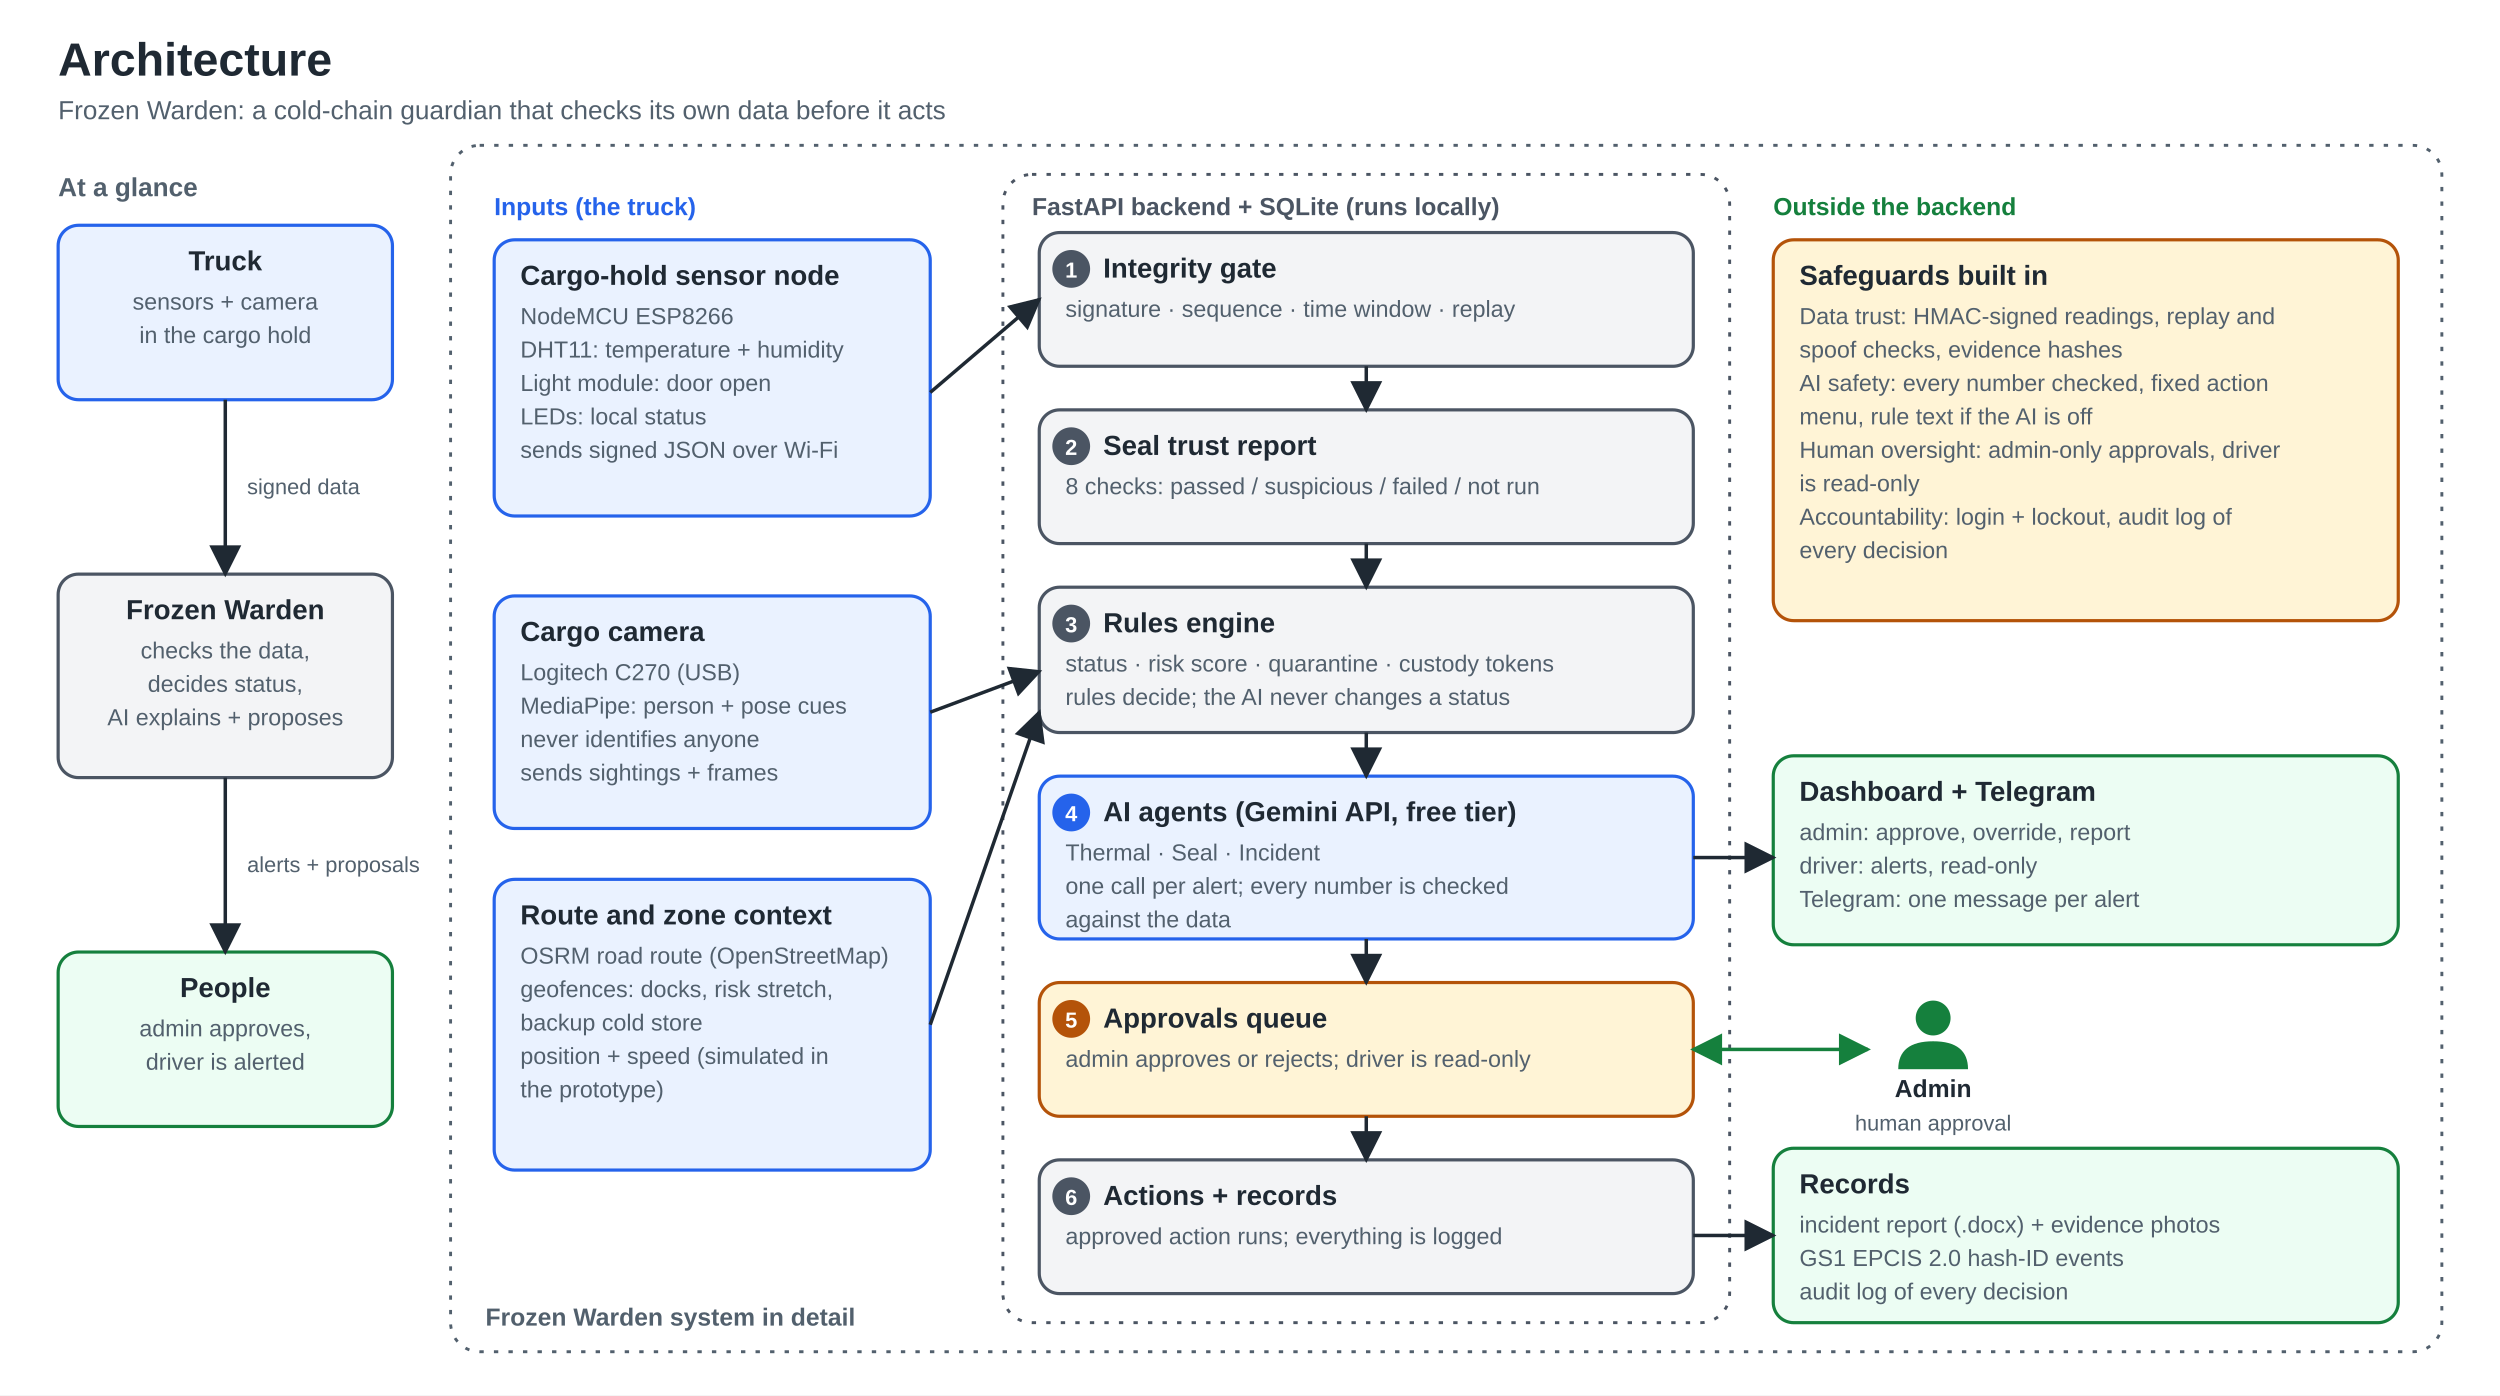
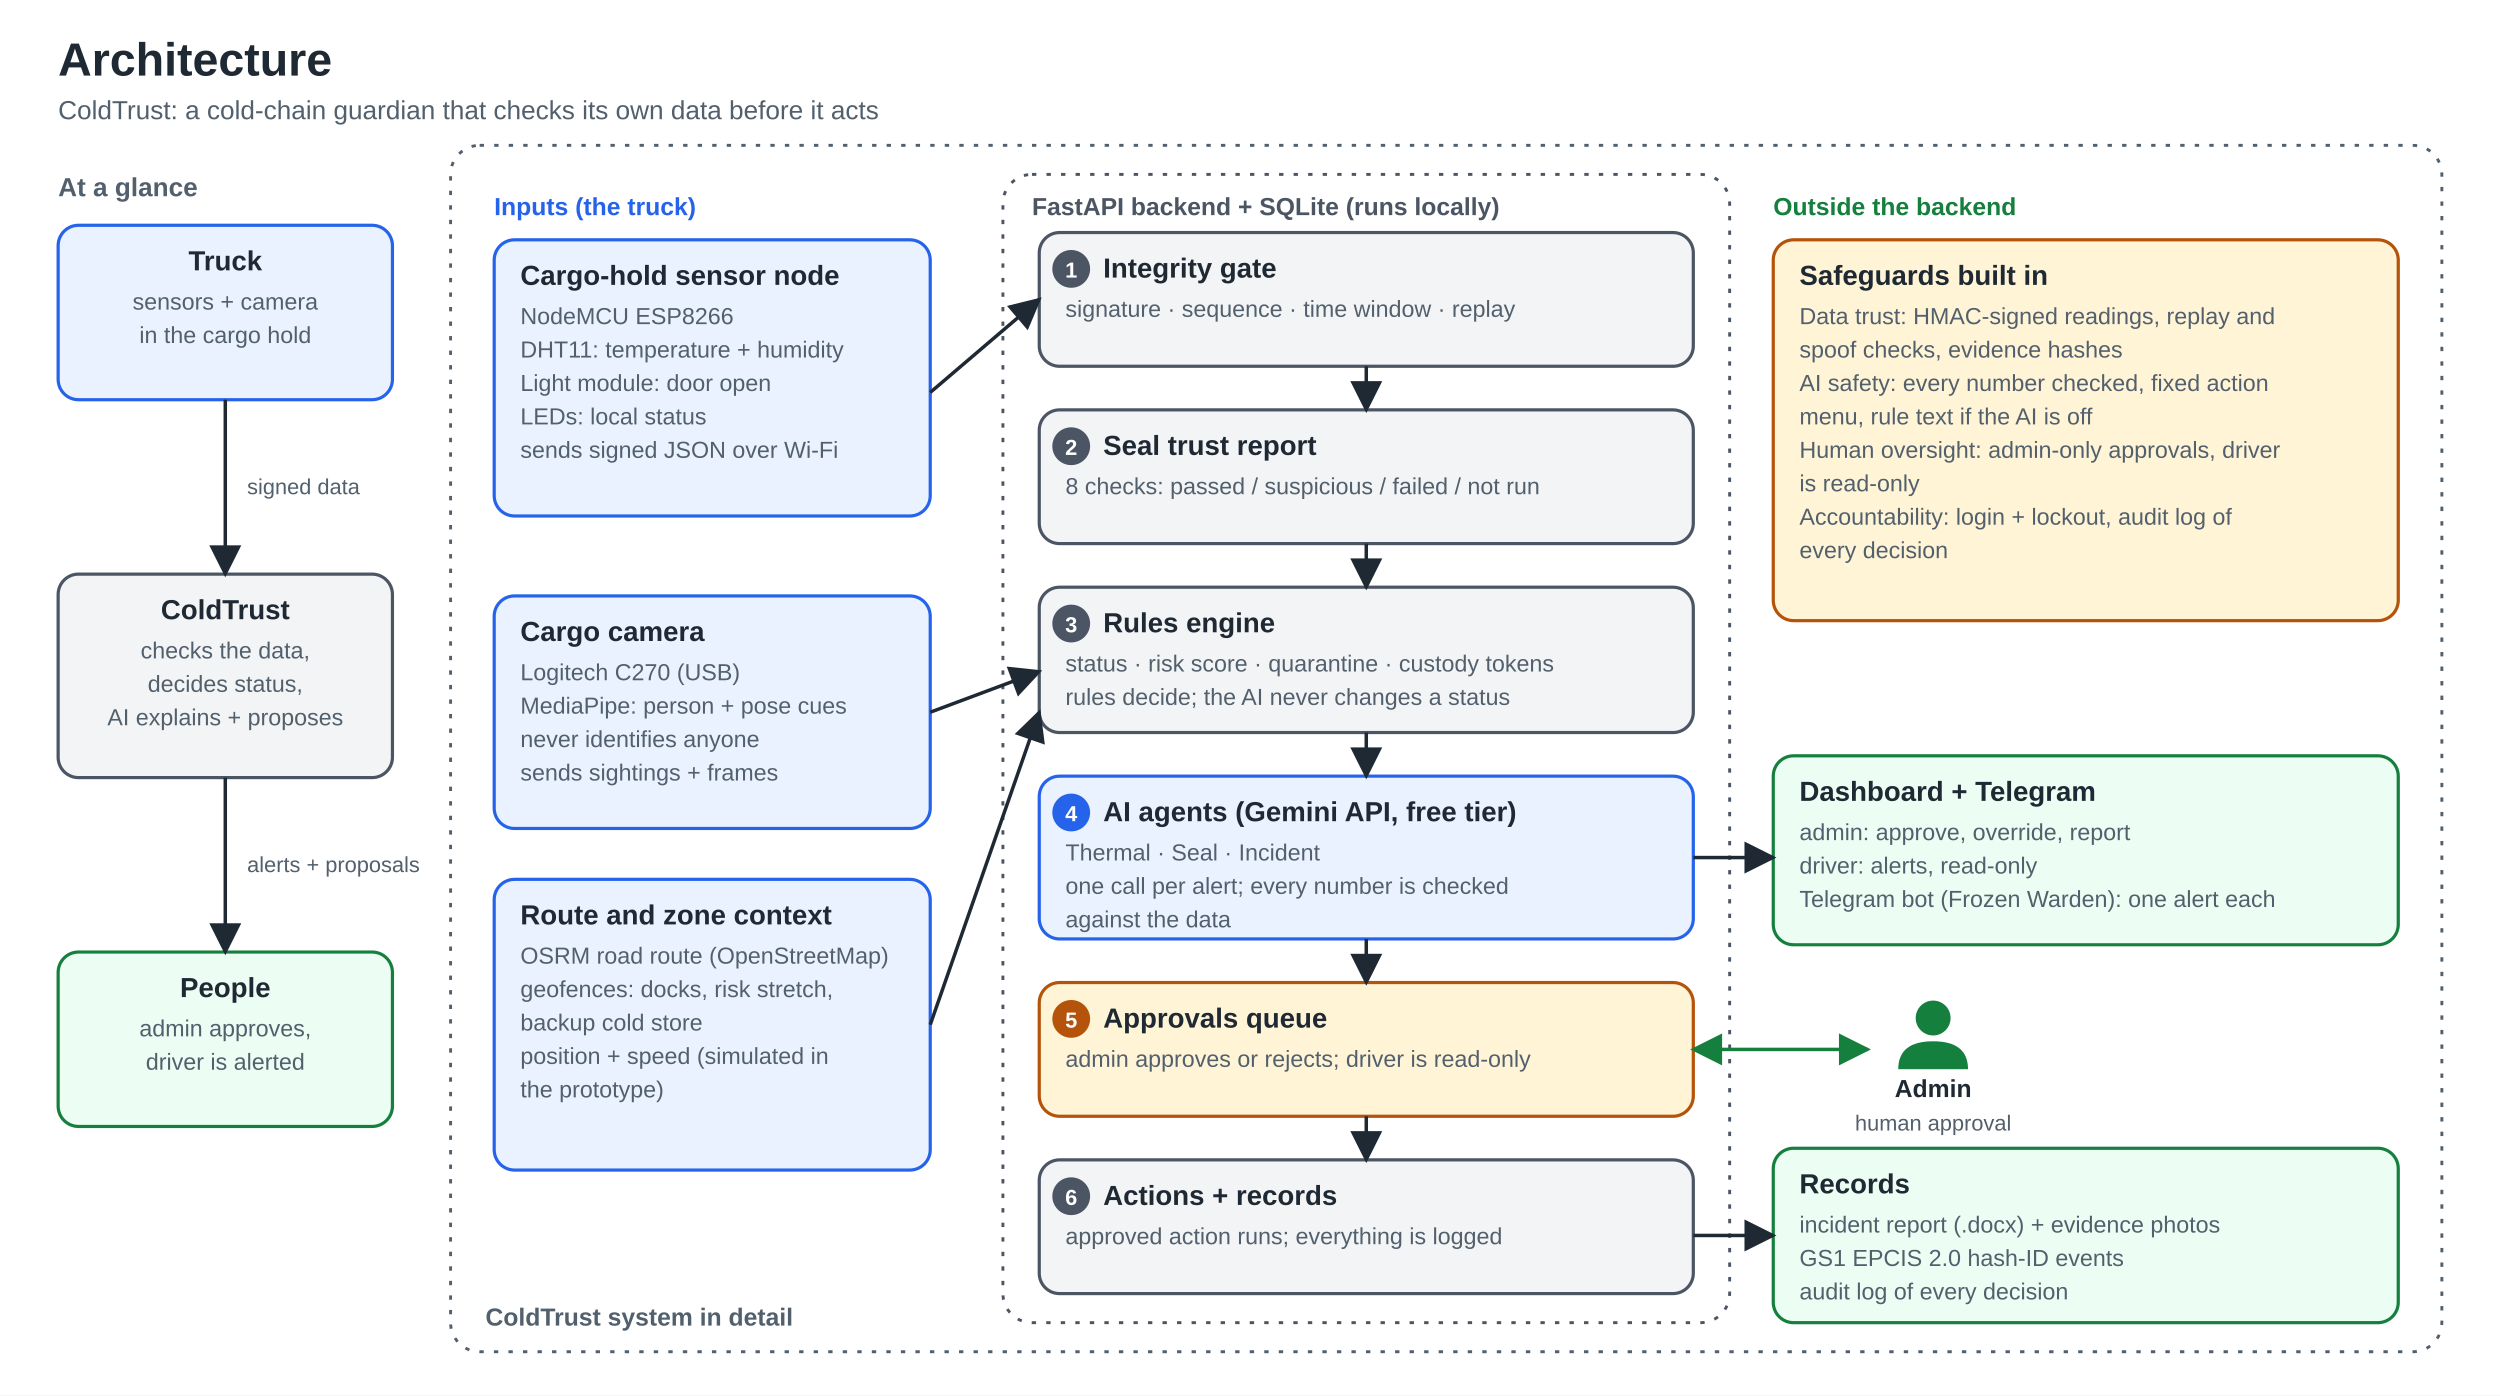
<svg xmlns="http://www.w3.org/2000/svg" width="1720" height="960" viewBox="0 0 1720 960" font-family="'Segoe UI', Arial, Helvetica, sans-serif">
  <defs>
    <marker id="head-1f2933" viewBox="0 0 12 12" refX="10" refY="6" markerWidth="11" markerHeight="11" orient="auto-start-reverse">
      <path d="M 1 1 L 11 6 L 1 11 z" fill="#1f2933" />
    </marker>
    <marker id="head-2563eb" viewBox="0 0 12 12" refX="10" refY="6" markerWidth="11" markerHeight="11" orient="auto-start-reverse">
      <path d="M 1 1 L 11 6 L 1 11 z" fill="#2563eb" />
    </marker>
    <marker id="head-15803d" viewBox="0 0 12 12" refX="10" refY="6" markerWidth="11" markerHeight="11" orient="auto-start-reverse">
      <path d="M 1 1 L 11 6 L 1 11 z" fill="#15803d" />
    </marker>
    <marker id="head-b45309" viewBox="0 0 12 12" refX="10" refY="6" markerWidth="11" markerHeight="11" orient="auto-start-reverse">
      <path d="M 1 1 L 11 6 L 1 11 z" fill="#b45309" />
    </marker>
    <marker id="head-b91c1c" viewBox="0 0 12 12" refX="10" refY="6" markerWidth="11" markerHeight="11" orient="auto-start-reverse">
      <path d="M 1 1 L 11 6 L 1 11 z" fill="#b91c1c" />
    </marker>
    <marker id="head-4b5563" viewBox="0 0 12 12" refX="10" refY="6" markerWidth="11" markerHeight="11" orient="auto-start-reverse">
      <path d="M 1 1 L 11 6 L 1 11 z" fill="#4b5563" />
    </marker>
  </defs>
  <rect width="100%" height="100%" fill="#ffffff" />
  <text x="40" y="52" font-size="32" font-weight="700" fill="#1f2933" text-anchor="start">Architecture</text>
-   <text x="40" y="82" font-size="18" font-weight="400" fill="#52606d" text-anchor="start">Frozen Warden: a cold-chain guardian that checks its own data before it acts</text>
+   <text x="40" y="82" font-size="18" font-weight="400" fill="#52606d" text-anchor="start">ColdTrust: a cold-chain guardian that checks its own data before it acts</text>
  <text x="40" y="135" font-size="18" font-weight="700" fill="#52606d" text-anchor="start">At a glance</text>
  <rect x="40" y="155" width="230" height="120" rx="14" fill="#eaf2ff" stroke="#2563eb" stroke-width="2.2" />
  <text x="155.0" y="186" font-size="19" font-weight="700" fill="#1f2933" text-anchor="middle">Truck</text>
  <text x="155.0" y="213" font-size="16" font-weight="400" fill="#52606d" text-anchor="middle">sensors + camera</text>
  <text x="155.0" y="236" font-size="16" font-weight="400" fill="#52606d" text-anchor="middle">in the cargo hold</text>
  <rect x="40" y="395" width="230" height="140" rx="14" fill="#f3f4f6" stroke="#4b5563" stroke-width="2.2" />
-   <text x="155.0" y="426" font-size="19" font-weight="700" fill="#1f2933" text-anchor="middle">Frozen Warden</text>
+   <text x="155.0" y="426" font-size="19" font-weight="700" fill="#1f2933" text-anchor="middle">ColdTrust</text>
  <text x="155.0" y="453" font-size="16" font-weight="400" fill="#52606d" text-anchor="middle">checks the data,</text>
  <text x="155.0" y="476" font-size="16" font-weight="400" fill="#52606d" text-anchor="middle">decides status,</text>
  <text x="155.0" y="499" font-size="16" font-weight="400" fill="#52606d" text-anchor="middle">AI explains + proposes</text>
  <rect x="40" y="655" width="230" height="120" rx="14" fill="#ecfdf3" stroke="#15803d" stroke-width="2.2" />
  <text x="155.0" y="686" font-size="19" font-weight="700" fill="#1f2933" text-anchor="middle">People</text>
  <text x="155.0" y="713" font-size="16" font-weight="400" fill="#52606d" text-anchor="middle">admin approves,</text>
  <text x="155.0" y="736" font-size="16" font-weight="400" fill="#52606d" text-anchor="middle">driver is alerted</text>
  <path d="M 155 275 L 155 395" fill="none" stroke="#1f2933" stroke-width="2.4" marker-end="url(#head-1f2933)" />
  <text x="170" y="340" font-size="15" font-weight="400" fill="#52606d" text-anchor="start" stroke="#ffffff" stroke-width="7" paint-order="stroke" stroke-linejoin="round">signed data</text>
  <path d="M 155 535 L 155 655" fill="none" stroke="#1f2933" stroke-width="2.4" marker-end="url(#head-1f2933)" />
  <text x="170" y="600" font-size="15" font-weight="400" fill="#52606d" text-anchor="start" stroke="#ffffff" stroke-width="7" paint-order="stroke" stroke-linejoin="round">alerts + proposals</text>
  <rect x="310" y="100" width="1370" height="830" rx="20" fill="none" stroke="#52606d" stroke-width="2" stroke-dasharray="3 7" />
  <text x="330" y="128" font-size="17" font-weight="700" fill="#52606d" text-anchor="start" />
-   <text x="334" y="912" font-size="17" font-weight="700" fill="#52606d" text-anchor="start">Frozen Warden system in detail</text>
+   <text x="334" y="912" font-size="17" font-weight="700" fill="#52606d" text-anchor="start">ColdTrust system in detail</text>
  <text x="340" y="148" font-size="17" font-weight="700" fill="#2563eb" text-anchor="start">Inputs (the truck)</text>
  <rect x="340" y="165" width="300" height="190" rx="14" fill="#eaf2ff" stroke="#2563eb" stroke-width="2.2" />
  <text x="358" y="196" font-size="19" font-weight="700" fill="#1f2933" text-anchor="start">Cargo-hold sensor node</text>
  <text x="358" y="223" font-size="16" font-weight="400" fill="#52606d" text-anchor="start">NodeMCU ESP8266</text>
  <text x="358" y="246" font-size="16" font-weight="400" fill="#52606d" text-anchor="start">DHT11: temperature + humidity</text>
  <text x="358" y="269" font-size="16" font-weight="400" fill="#52606d" text-anchor="start">Light module: door open</text>
  <text x="358" y="292" font-size="16" font-weight="400" fill="#52606d" text-anchor="start">LEDs: local status</text>
  <text x="358" y="315" font-size="16" font-weight="400" fill="#52606d" text-anchor="start">sends signed JSON over Wi-Fi</text>
  <rect x="340" y="410" width="300" height="160" rx="14" fill="#eaf2ff" stroke="#2563eb" stroke-width="2.2" />
  <text x="358" y="441" font-size="19" font-weight="700" fill="#1f2933" text-anchor="start">Cargo camera</text>
  <text x="358" y="468" font-size="16" font-weight="400" fill="#52606d" text-anchor="start">Logitech C270 (USB)</text>
  <text x="358" y="491" font-size="16" font-weight="400" fill="#52606d" text-anchor="start">MediaPipe: person + pose cues</text>
  <text x="358" y="514" font-size="16" font-weight="400" fill="#52606d" text-anchor="start">never identifies anyone</text>
  <text x="358" y="537" font-size="16" font-weight="400" fill="#52606d" text-anchor="start">sends sightings + frames</text>
  <rect x="340" y="605" width="300" height="200" rx="14" fill="#eaf2ff" stroke="#2563eb" stroke-width="2.2" />
  <text x="358" y="636" font-size="19" font-weight="700" fill="#1f2933" text-anchor="start">Route and zone context</text>
  <text x="358" y="663" font-size="16" font-weight="400" fill="#52606d" text-anchor="start">OSRM road route (OpenStreetMap)</text>
  <text x="358" y="686" font-size="16" font-weight="400" fill="#52606d" text-anchor="start">geofences: docks, risk stretch,</text>
  <text x="358" y="709" font-size="16" font-weight="400" fill="#52606d" text-anchor="start">backup cold store</text>
  <text x="358" y="732" font-size="16" font-weight="400" fill="#52606d" text-anchor="start">position + speed (simulated in</text>
  <text x="358" y="755" font-size="16" font-weight="400" fill="#52606d" text-anchor="start">the prototype)</text>
  <rect x="690" y="120" width="500" height="790" rx="20" fill="none" stroke="#4b5563" stroke-width="2" stroke-dasharray="3 7" />
  <text x="710" y="148" font-size="17" font-weight="700" fill="#4b5563" text-anchor="start">FastAPI backend + SQLite (runs locally)</text>
  <rect x="715" y="160" width="450" height="92" rx="14" fill="#f3f4f6" stroke="#4b5563" stroke-width="2.2" />
  <circle cx="737" cy="185" r="13" fill="#4b5563" />
  <text x="737" y="191" font-size="15" font-weight="700" fill="#ffffff" text-anchor="middle">1</text>
  <text x="759" y="191" font-size="19" font-weight="700" fill="#1f2933" text-anchor="start">Integrity gate</text>
  <text x="733" y="218" font-size="16" font-weight="400" fill="#52606d" text-anchor="start">signature · sequence · time window · replay</text>
  <rect x="715" y="282" width="450" height="92" rx="14" fill="#f3f4f6" stroke="#4b5563" stroke-width="2.2" />
  <circle cx="737" cy="307" r="13" fill="#4b5563" />
  <text x="737" y="313" font-size="15" font-weight="700" fill="#ffffff" text-anchor="middle">2</text>
  <text x="759" y="313" font-size="19" font-weight="700" fill="#1f2933" text-anchor="start">Seal trust report</text>
  <text x="733" y="340" font-size="16" font-weight="400" fill="#52606d" text-anchor="start">8 checks: passed / suspicious / failed / not run</text>
  <rect x="715" y="404" width="450" height="100" rx="14" fill="#f3f4f6" stroke="#4b5563" stroke-width="2.2" />
  <circle cx="737" cy="429" r="13" fill="#4b5563" />
  <text x="737" y="435" font-size="15" font-weight="700" fill="#ffffff" text-anchor="middle">3</text>
  <text x="759" y="435" font-size="19" font-weight="700" fill="#1f2933" text-anchor="start">Rules engine</text>
  <text x="733" y="462" font-size="16" font-weight="400" fill="#52606d" text-anchor="start">status · risk score · quarantine · custody tokens</text>
  <text x="733" y="485" font-size="16" font-weight="400" fill="#52606d" text-anchor="start">rules decide; the AI never changes a status</text>
  <rect x="715" y="534" width="450" height="112" rx="14" fill="#eaf2ff" stroke="#2563eb" stroke-width="2.2" />
  <circle cx="737" cy="559" r="13" fill="#2563eb" />
  <text x="737" y="565" font-size="15" font-weight="700" fill="#ffffff" text-anchor="middle">4</text>
  <text x="759" y="565" font-size="19" font-weight="700" fill="#1f2933" text-anchor="start">AI agents (Gemini API, free tier)</text>
  <text x="733" y="592" font-size="16" font-weight="400" fill="#52606d" text-anchor="start">Thermal · Seal · Incident</text>
  <text x="733" y="615" font-size="16" font-weight="400" fill="#52606d" text-anchor="start">one call per alert; every number is checked</text>
  <text x="733" y="638" font-size="16" font-weight="400" fill="#52606d" text-anchor="start">against the data</text>
  <rect x="715" y="676" width="450" height="92" rx="14" fill="#fff4d6" stroke="#b45309" stroke-width="2.2" />
  <circle cx="737" cy="701" r="13" fill="#b45309" />
  <text x="737" y="707" font-size="15" font-weight="700" fill="#ffffff" text-anchor="middle">5</text>
  <text x="759" y="707" font-size="19" font-weight="700" fill="#1f2933" text-anchor="start">Approvals queue</text>
  <text x="733" y="734" font-size="16" font-weight="400" fill="#52606d" text-anchor="start">admin approves or rejects; driver is read-only</text>
  <rect x="715" y="798" width="450" height="92" rx="14" fill="#f3f4f6" stroke="#4b5563" stroke-width="2.2" />
  <circle cx="737" cy="823" r="13" fill="#4b5563" />
  <text x="737" y="829" font-size="15" font-weight="700" fill="#ffffff" text-anchor="middle">6</text>
  <text x="759" y="829" font-size="19" font-weight="700" fill="#1f2933" text-anchor="start">Actions + records</text>
  <text x="733" y="856" font-size="16" font-weight="400" fill="#52606d" text-anchor="start">approved action runs; everything is logged</text>
  <path d="M 940.0 252 L 940.0 282" fill="none" stroke="#1f2933" stroke-width="2.4" marker-end="url(#head-1f2933)" />
  <path d="M 940.0 374 L 940.0 404" fill="none" stroke="#1f2933" stroke-width="2.4" marker-end="url(#head-1f2933)" />
  <path d="M 940.0 504 L 940.0 534" fill="none" stroke="#1f2933" stroke-width="2.4" marker-end="url(#head-1f2933)" />
  <path d="M 940.0 646 L 940.0 676" fill="none" stroke="#1f2933" stroke-width="2.4" marker-end="url(#head-1f2933)" />
  <path d="M 940.0 768 L 940.0 798" fill="none" stroke="#1f2933" stroke-width="2.4" marker-end="url(#head-1f2933)" />
  <path d="M 640 270 L 715 206" fill="none" stroke="#1f2933" stroke-width="2.4" marker-end="url(#head-1f2933)" />
  <path d="M 640 490 L 715 462" fill="none" stroke="#1f2933" stroke-width="2.4" marker-end="url(#head-1f2933)" />
  <path d="M 640 705 L 715 490" fill="none" stroke="#1f2933" stroke-width="2.4" marker-end="url(#head-1f2933)" />
  <text x="1220" y="148" font-size="17" font-weight="700" fill="#15803d" text-anchor="start">Outside the backend</text>
  <rect x="1220" y="165" width="430" height="262" rx="14" fill="#fff4d6" stroke="#b45309" stroke-width="2.2" />
  <text x="1238" y="196" font-size="19" font-weight="700" fill="#1f2933" text-anchor="start">Safeguards built in</text>
  <text x="1238" y="223" font-size="16" font-weight="400" fill="#52606d" text-anchor="start">Data trust: HMAC-signed readings, replay and</text>
  <text x="1238" y="246" font-size="16" font-weight="400" fill="#52606d" text-anchor="start">spoof checks, evidence hashes</text>
  <text x="1238" y="269" font-size="16" font-weight="400" fill="#52606d" text-anchor="start">AI safety: every number checked, fixed action</text>
  <text x="1238" y="292" font-size="16" font-weight="400" fill="#52606d" text-anchor="start">menu, rule text if the AI is off</text>
  <text x="1238" y="315" font-size="16" font-weight="400" fill="#52606d" text-anchor="start">Human oversight: admin-only approvals, driver</text>
  <text x="1238" y="338" font-size="16" font-weight="400" fill="#52606d" text-anchor="start">is read-only</text>
  <text x="1238" y="361" font-size="16" font-weight="400" fill="#52606d" text-anchor="start">Accountability: login + lockout, audit log of</text>
  <text x="1238" y="384" font-size="16" font-weight="400" fill="#52606d" text-anchor="start">every decision</text>
  <rect x="1220" y="520" width="430" height="130" rx="14" fill="#ecfdf3" stroke="#15803d" stroke-width="2.2" />
  <text x="1238" y="551" font-size="19" font-weight="700" fill="#1f2933" text-anchor="start">Dashboard + Telegram</text>
  <text x="1238" y="578" font-size="16" font-weight="400" fill="#52606d" text-anchor="start">admin: approve, override, report</text>
  <text x="1238" y="601" font-size="16" font-weight="400" fill="#52606d" text-anchor="start">driver: alerts, read-only</text>
-   <text x="1238" y="624" font-size="16" font-weight="400" fill="#52606d" text-anchor="start">Telegram: one message per alert</text>
+   <text x="1238" y="624" font-size="16" font-weight="400" fill="#52606d" text-anchor="start">Telegram bot (Frozen Warden): one alert each</text>
  <path d="M 1165 590 L 1220 590" fill="none" stroke="#1f2933" stroke-width="2.4" marker-end="url(#head-1f2933)" />
  <circle cx="1330" cy="700.4" r="12.0" fill="#15803d" />
  <path d="M 1306.0 735.6 Q 1306.0 716.4 1330 716.4 Q 1354.0 716.4 1354.0 735.6 Z" fill="#15803d" />
  <text x="1330" y="754.8" font-size="17" font-weight="700" fill="#1f2933" text-anchor="middle">Admin</text>
  <text x="1330" y="777.8" font-size="15" font-weight="400" fill="#52606d" text-anchor="middle">human approval</text>
  <path d="M 1165 722 L 1285 722" fill="none" stroke="#15803d" stroke-width="2.4" marker-end="url(#head-15803d)" marker-start="url(#head-15803d)" />
  <rect x="1220" y="790" width="430" height="120" rx="14" fill="#ecfdf3" stroke="#15803d" stroke-width="2.2" />
  <text x="1238" y="821" font-size="19" font-weight="700" fill="#1f2933" text-anchor="start">Records</text>
  <text x="1238" y="848" font-size="16" font-weight="400" fill="#52606d" text-anchor="start">incident report (.docx) + evidence photos</text>
  <text x="1238" y="871" font-size="16" font-weight="400" fill="#52606d" text-anchor="start">GS1 EPCIS 2.0 hash-ID events</text>
  <text x="1238" y="894" font-size="16" font-weight="400" fill="#52606d" text-anchor="start">audit log of every decision</text>
  <path d="M 1165 850 L 1220 850" fill="none" stroke="#1f2933" stroke-width="2.4" marker-end="url(#head-1f2933)" />
</svg>
